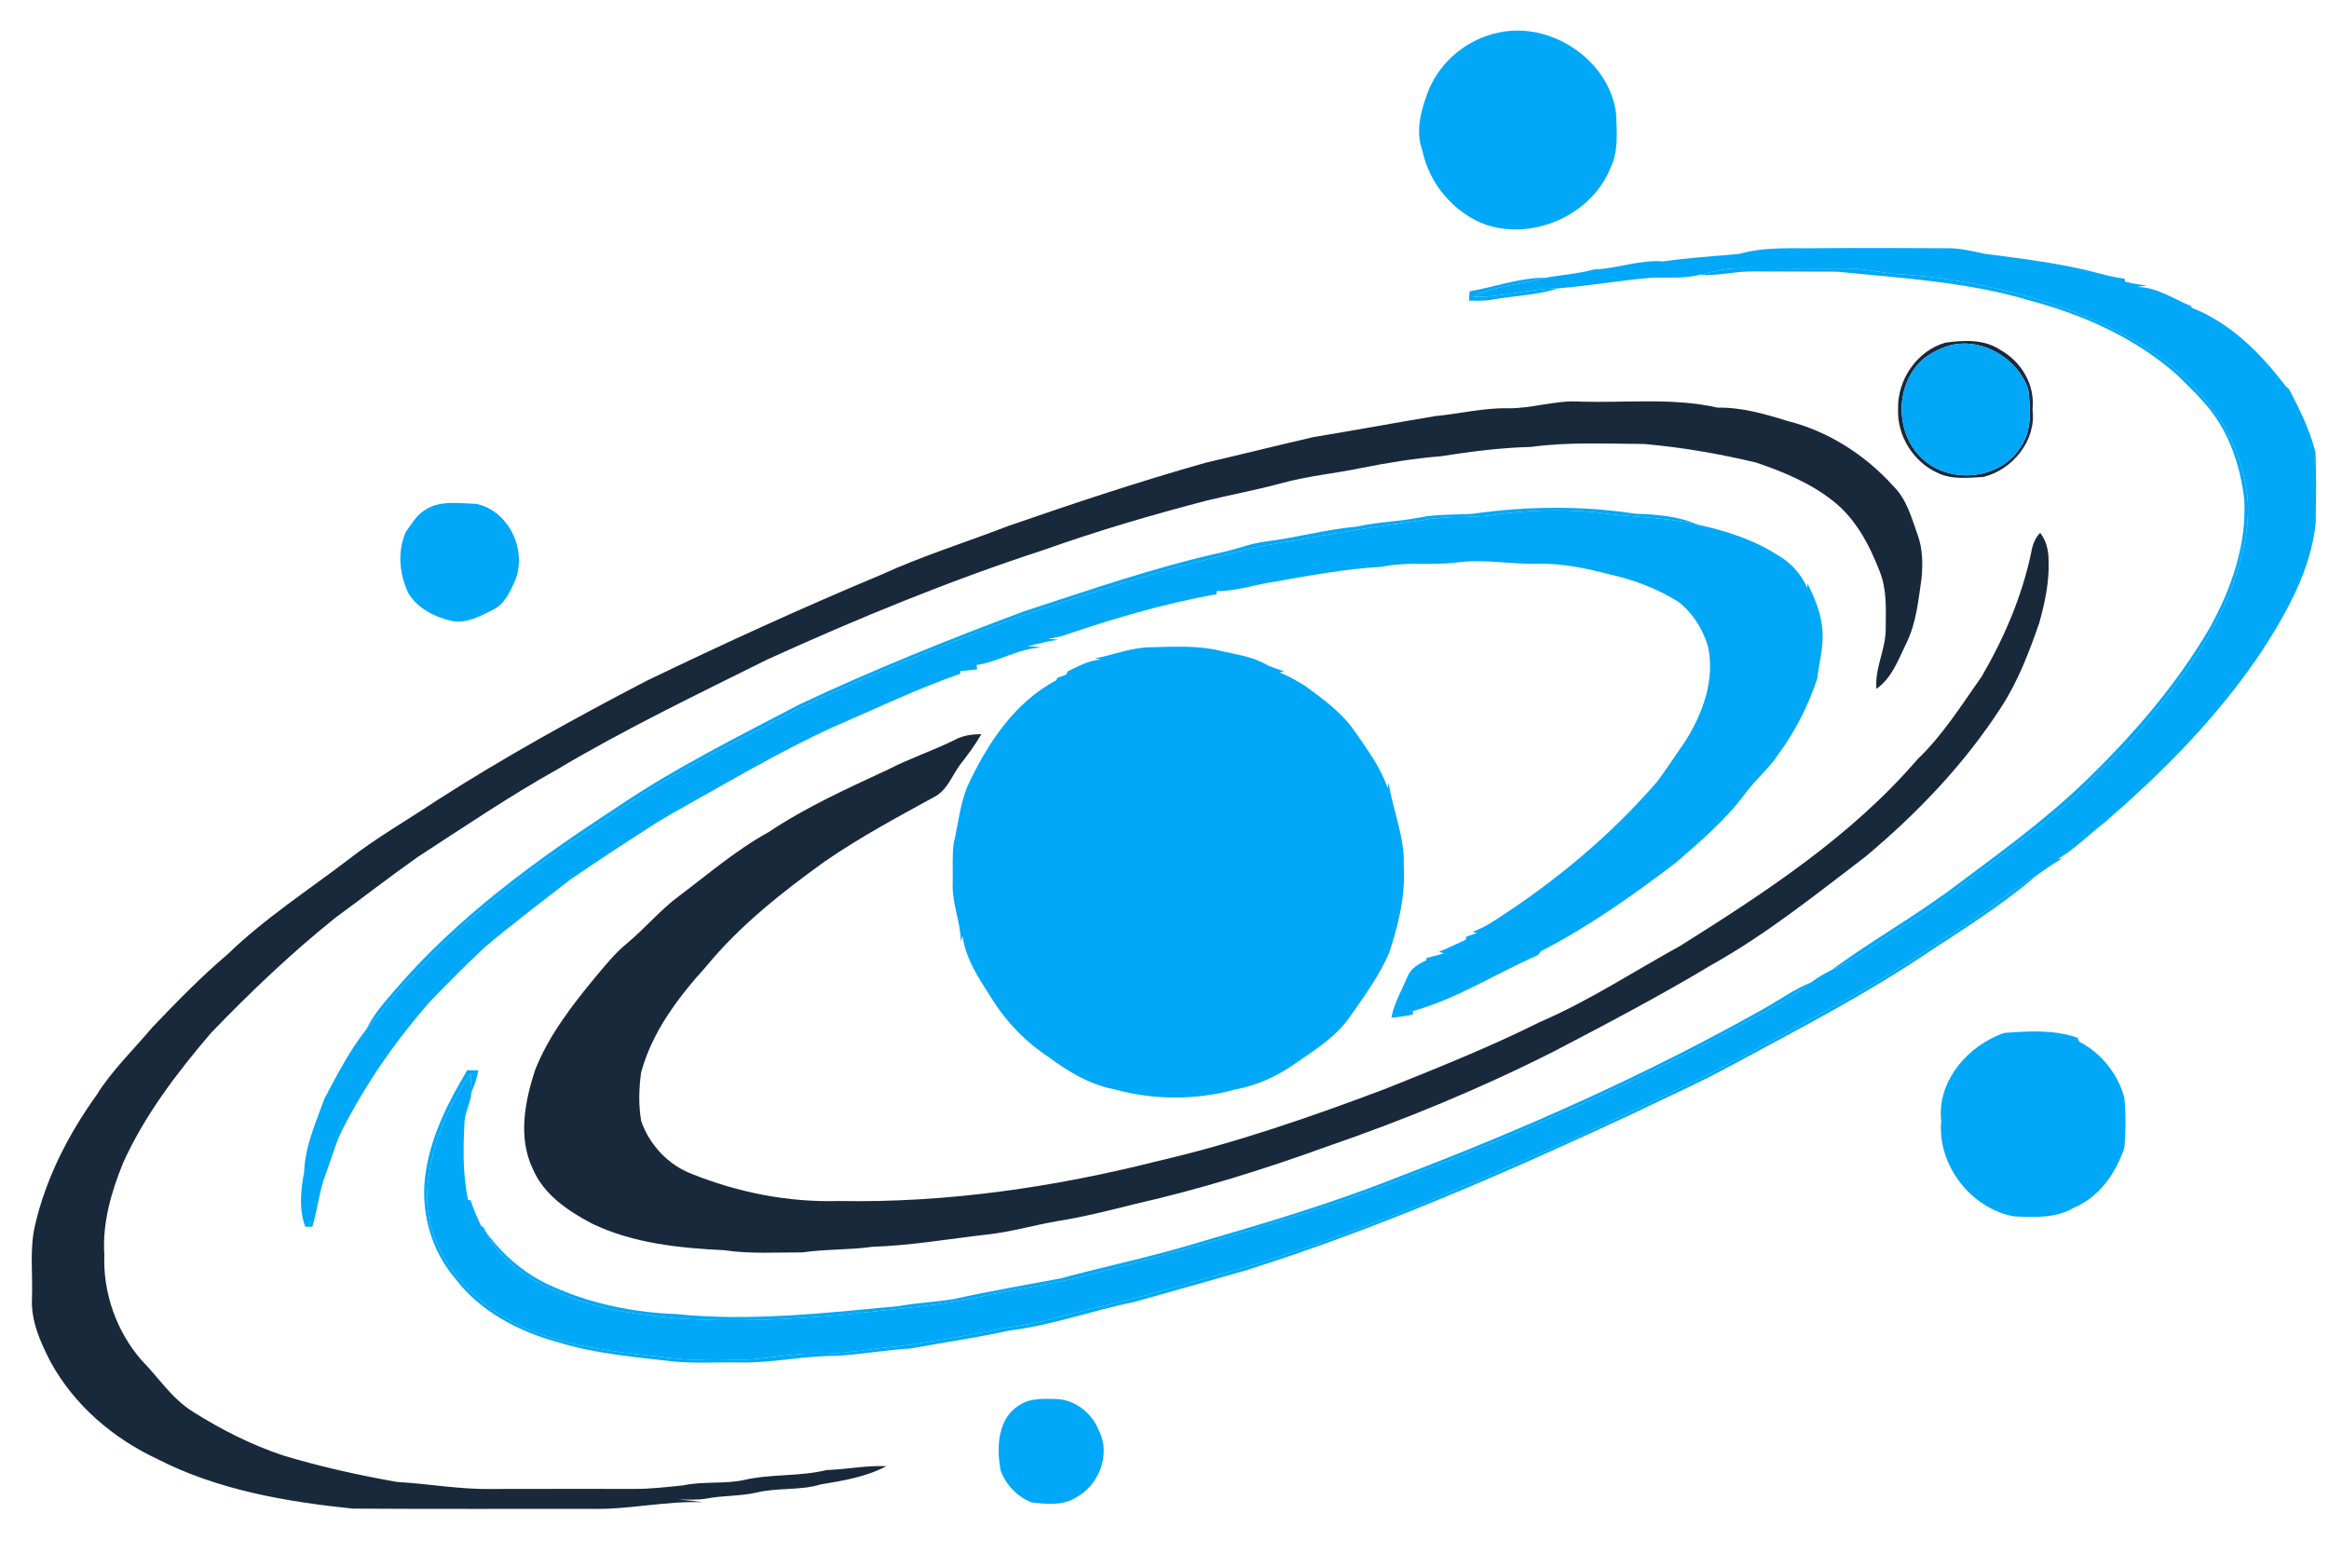
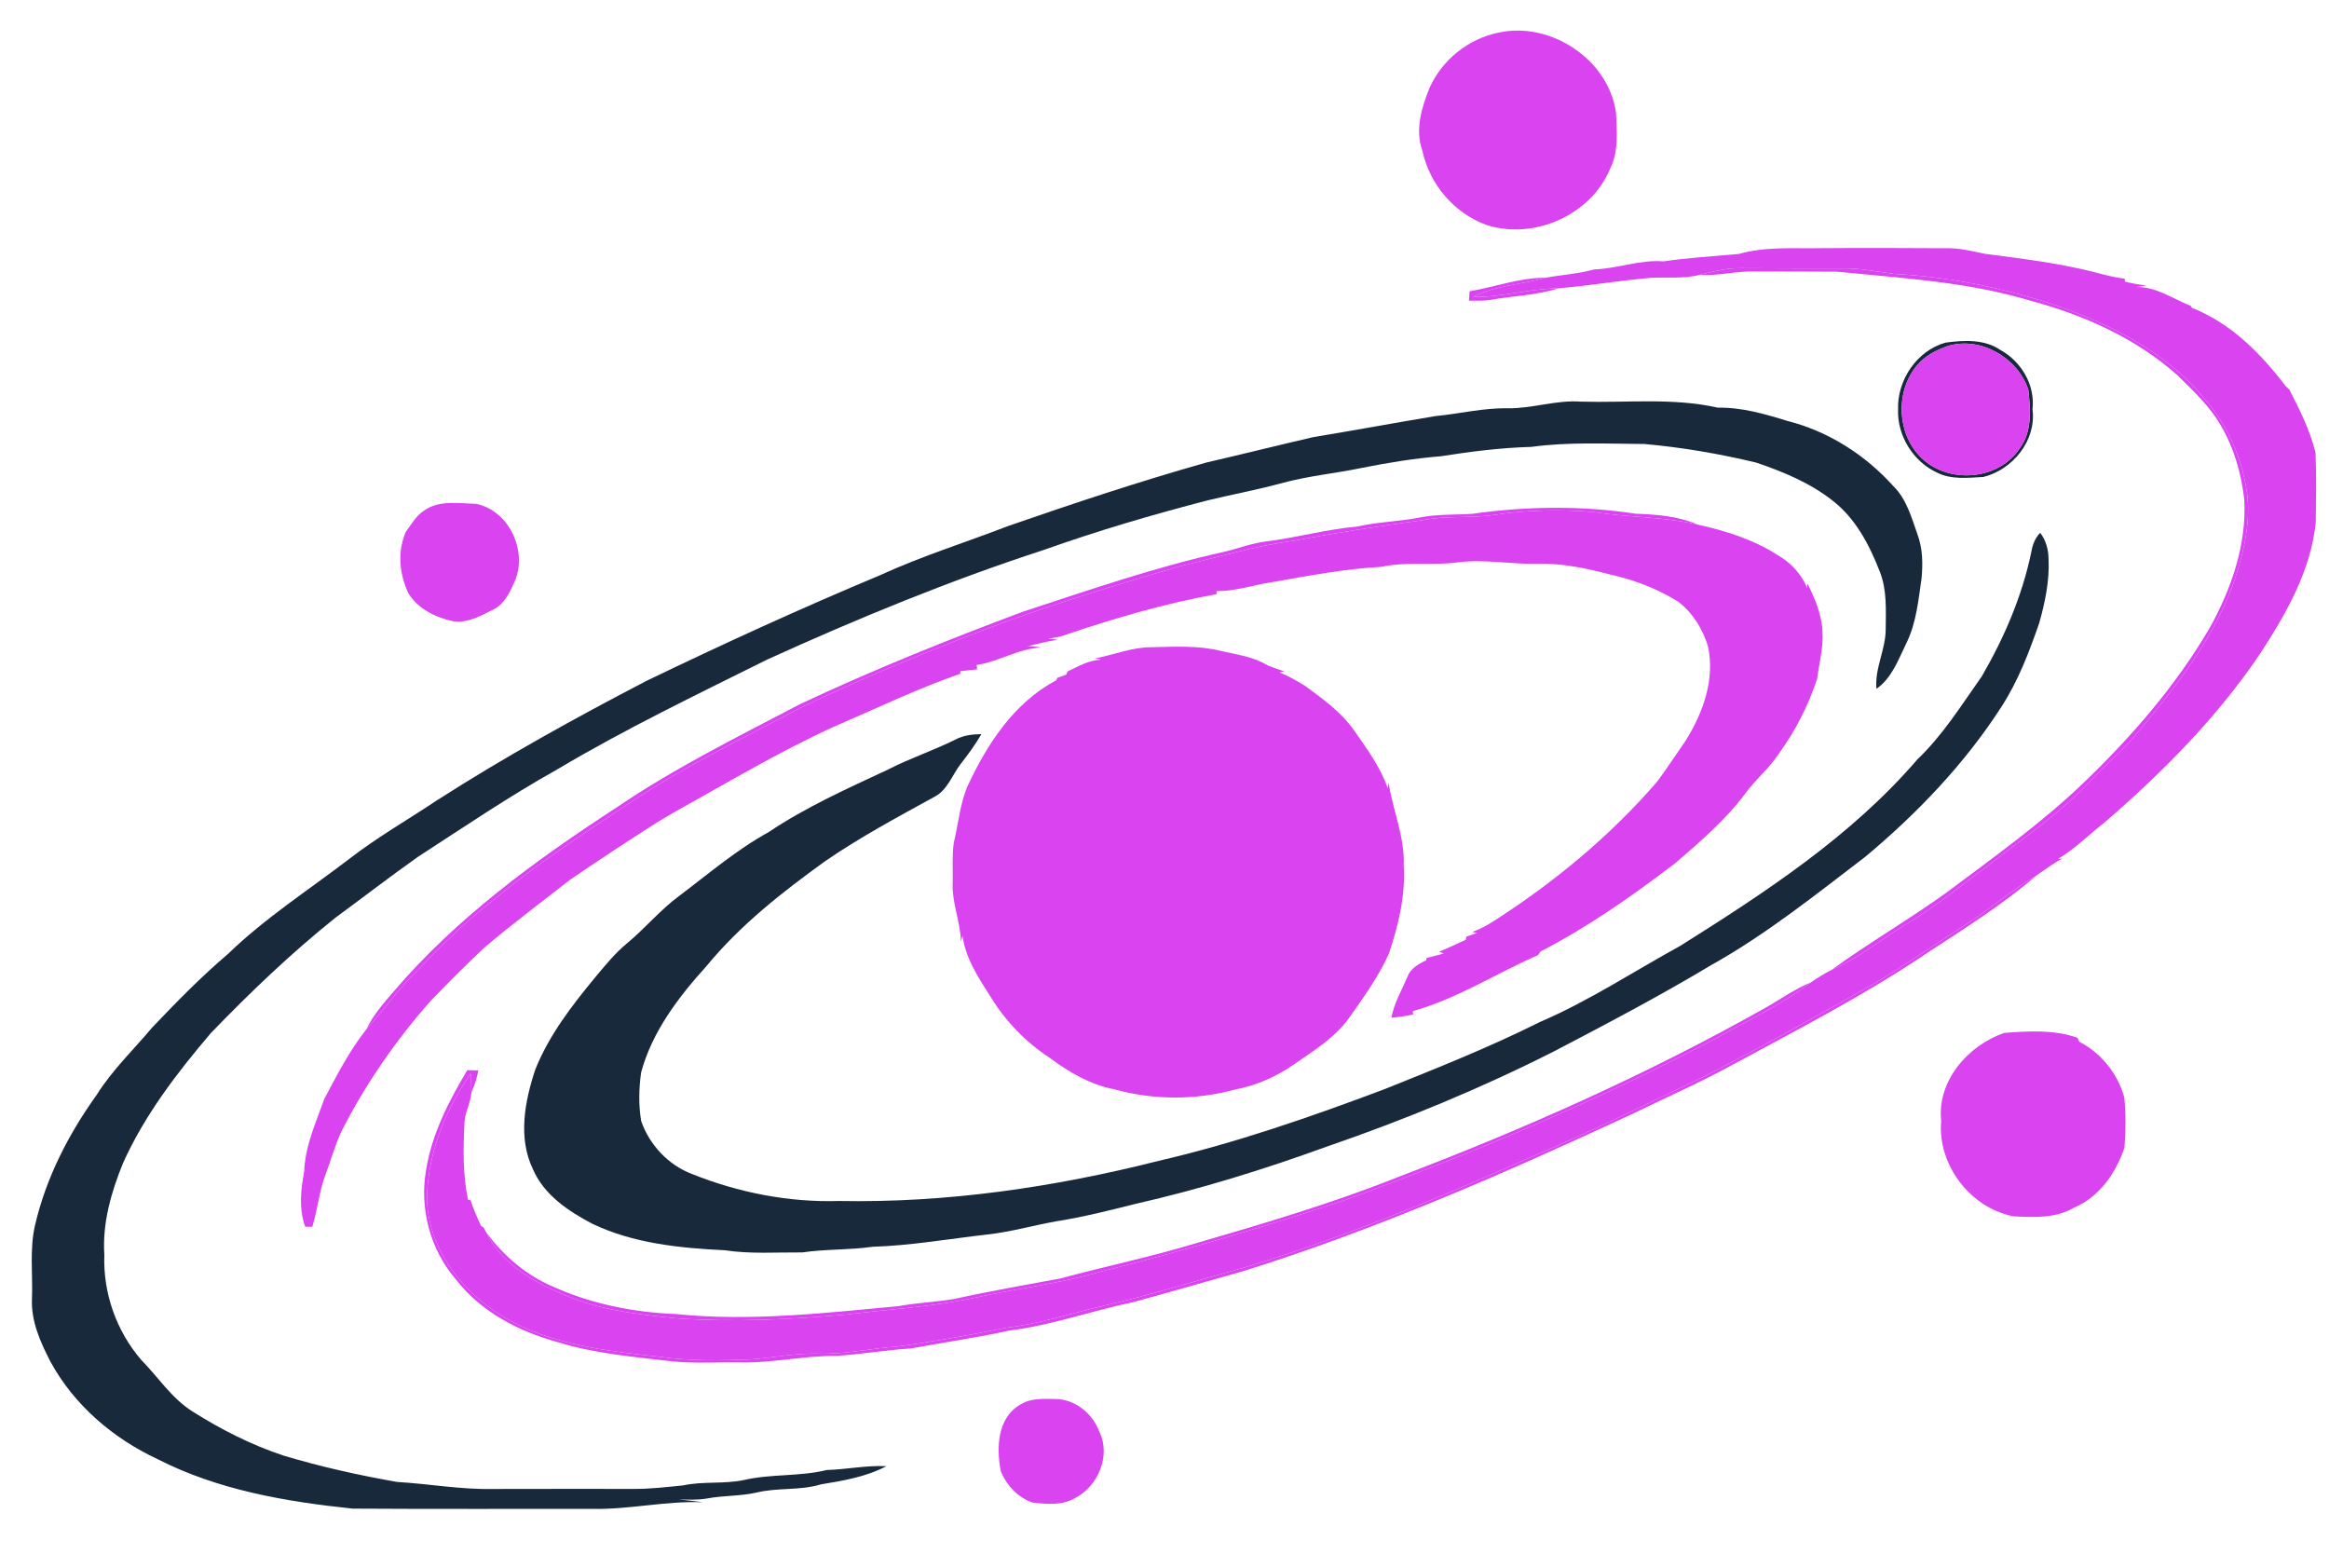
<svg xmlns="http://www.w3.org/2000/svg" width="933" height="628" viewBox="0 0 933 628" fill="none">
-   <path d="M680.894 110.081C686.254 108.734 691.68 107.361 697.254 107.441C711.08 107.534 724.907 107.534 738.734 107.521C745.534 107.441 752.187 108.921 758.907 109.721C781.214 110.921 803.307 115.454 824.454 122.601C846.067 130.201 867.467 141.067 882.414 158.894C892.36 169.908 898.507 184.094 900.334 198.774C901.507 211.001 898.387 223.134 894.374 234.588C885.814 257.721 869.987 277.081 854.374 295.801C849.4 301.454 843.56 306.254 838.4 311.734C826.054 325.361 810.627 335.574 796.254 346.867C785.48 354.747 775.174 363.348 763.654 370.161C753.587 376.241 744.48 383.934 733.6 388.601C748.654 377.654 764.84 368.307 779.947 357.401C798.694 343.334 817.867 329.721 834.814 313.454C853.987 295.001 871.654 274.694 885.12 251.668C893.867 235.988 900.094 218.121 899.054 199.974C897.84 189.694 894.974 179.441 889.68 170.481C885.254 162.708 878.614 156.561 872.307 150.334C855.734 135.574 835 126.241 813.72 120.548C788.494 112.894 762.067 111.441 736.014 108.841C724.894 108.761 713.774 108.774 702.667 108.734C695.36 108.548 688.214 110.627 680.894 110.081Z" fill="#00A8F7" />
-   <path d="M588.707 116.694C598.88 114.948 608.747 111.214 619.2 111.254C609.56 114.054 599.16 114.214 590.107 118.934C601.6 119.134 612.774 115.614 624.267 115.494C615.534 118.308 606.294 118.468 597.32 120.081C594.4 120.574 591.427 120.468 588.48 120.441C588.534 119.494 588.654 117.628 588.707 116.694Z" fill="#00A8F7" />
+   <path d="M680.894 110.081C686.254 108.734 691.68 107.361 697.254 107.441C711.08 107.534 724.907 107.534 738.734 107.521C745.534 107.441 752.187 108.921 758.907 109.721C781.214 110.921 803.307 115.454 824.454 122.601C846.067 130.201 867.467 141.067 882.414 158.894C892.36 169.908 898.507 184.094 900.334 198.774C901.507 211.001 898.387 223.134 894.374 234.588C885.814 257.721 869.987 277.081 854.374 295.801C849.4 301.454 843.56 306.254 838.4 311.734C826.054 325.361 810.627 335.574 796.254 346.867C785.48 354.747 775.174 363.348 763.654 370.161C753.587 376.241 744.48 383.934 733.6 388.601C748.654 377.654 764.84 368.307 779.947 357.401C798.694 343.334 817.867 329.721 834.814 313.454C853.987 295.001 871.654 274.694 885.12 251.668C893.867 235.988 900.094 218.121 899.054 199.974C897.84 189.694 894.974 179.441 889.68 170.481C885.254 162.708 878.614 156.561 872.307 150.334C855.734 135.574 835 126.241 813.72 120.548C788.494 112.894 762.067 111.441 736.014 108.841C724.894 108.761 713.774 108.774 702.667 108.734C695.36 108.548 688.214 110.627 680.894 110.081Z" fill="#d943f0" />
+   <path d="M588.707 116.694C598.88 114.948 608.747 111.214 619.2 111.254C609.56 114.054 599.16 114.214 590.107 118.934C601.6 119.134 612.774 115.614 624.267 115.494C615.534 118.308 606.294 118.468 597.32 120.081C594.4 120.574 591.427 120.468 588.48 120.441C588.534 119.494 588.654 117.628 588.707 116.694Z" fill="#d943f0" />
  <path d="M779.36 137.255C786.72 136.241 794.96 135.801 801.413 140.215C809.827 144.908 815.333 154.255 814.227 164.015C815.853 176.428 806.253 188.215 794.48 191.068C788.307 191.388 781.627 192.215 775.92 189.281C766.413 184.895 759.96 174.468 760.373 164.001C759.973 152.268 767.893 140.468 779.36 137.255ZM780.333 138.601C775.627 140.228 770.987 142.615 767.8 146.535C759.16 157.095 759.893 174.028 769.827 183.495C780.693 193.988 800.68 192.388 809.093 179.601C814.147 172.855 813.413 163.975 812.533 156.095C808.36 143.348 793.387 134.641 780.333 138.601Z" fill="#19293C" />
  <path d="M604.053 163.547C613.907 163.667 623.44 160.147 633.333 160.88C651.6 161.427 670.147 159.227 688.12 163.294C697.72 163.134 706.947 165.8 716.027 168.614C732.427 172.734 747.28 182.254 758.547 194.8C763.84 200.027 765.774 207.427 768.2 214.227C770.24 219.787 770.32 225.787 769.787 231.614C768.494 240.36 767.72 249.4 763.774 257.467C760.52 264.054 758 271.547 751.707 275.934C750.934 267.72 755.427 260.2 755.414 252.04C755.48 244.267 755.96 236.214 753 228.854C748.854 218.214 743.307 207.574 734.067 200.48C725.054 193.387 714.24 188.92 703.454 185.28C688.747 181.76 673.787 179.187 658.733 177.854C643.627 177.76 628.413 176.974 613.413 179.014C601.267 179.334 589.2 180.88 577.2 182.76C566.547 183.627 556 185.334 545.52 187.44C534.733 189.667 523.707 190.68 513.067 193.64C503.387 196.254 493.52 198.094 483.787 200.427C461.68 206.16 439.747 212.6 418.227 220.254C380.347 232.587 343.467 247.774 307.227 264.254C278.92 278.347 250.36 292.04 223.187 308.227C204 318.947 185.813 331.307 167.387 343.254C156.227 351.134 145.427 359.507 134.4 367.587C116.68 381.774 100.227 397.48 84.48 413.814C70.907 429.747 58 446.587 49.347 465.76C44.574 477.427 40.947 489.947 41.8 502.68C41.24 517.88 46.614 533.214 56.574 544.72C63.373 551.64 68.76 560.134 77.107 565.387C88.587 572.654 100.8 578.854 113.707 583.107C128.587 587.56 143.773 590.947 159.08 593.627C171.84 594.36 184.507 596.707 197.333 596.44C216 596.454 234.68 596.347 253.347 596.414C260.147 596.507 266.933 595.68 273.693 595C281.707 593.267 289.987 594.56 298 592.854C308.92 590.334 320.28 591.52 331.187 588.854C339.173 588.6 347.08 586.92 355.093 587.307C346.96 591.587 337.84 593.134 328.893 594.587C320.413 597.187 311.427 595.787 302.88 597.92C296.4 599.347 289.707 599.027 283.2 600.254C279.44 600.92 275.613 600.694 271.827 600.654C275.067 600.947 278.307 601.267 281.533 601.76C266.72 601.16 252.133 604.72 237.333 604.414C205.307 604.374 173.28 604.52 141.267 604.307C114.493 601.52 87.293 596.867 63.107 584.48C45.294 576.174 29.654 562.814 20.213 545.44C16.16 537.587 12.347 529.107 12.813 520.054C13.16 510.28 11.8 500.32 14.053 490.707C18.453 471.787 27.453 454.28 38.733 438.574C44.947 428.64 53.467 420.52 60.947 411.614C70.694 401.36 80.6 391.24 91.374 382.08C106.187 367.747 123.587 356.547 139.907 344.054C151.04 335.414 163.307 328.427 175.013 320.6C202.16 303.2 230.44 287.587 259.04 272.707C289.907 257.84 321.067 243.56 352.68 230.36C369.267 222.734 386.72 217.334 403.72 210.76C430 201.64 456.413 192.867 483.2 185.294C497.52 181.974 511.8 178.414 526.12 175.094C542.427 172.4 558.667 169.414 574.96 166.68C584.667 165.76 594.24 163.347 604.053 163.547Z" fill="#19293C" />
-   <path d="M589.84 205.814C611.493 202.76 633.6 202.48 655.24 205.787C663.693 206.08 672.307 206.72 680.16 210.174C666.44 206.894 652.28 207.334 638.413 205.107C625.24 203.987 611.92 204.267 598.84 206.214C589.387 207.667 579.733 206.48 570.307 208.294C552.987 210.72 535.667 213.28 518.48 216.587C502.92 218.6 487.88 223.227 472.64 226.814C449.147 233.667 425.733 240.827 402.693 249.094C374.987 259.507 347.533 270.64 320.827 283.414C297.76 295.694 274.107 307.014 252.333 321.547C234.053 333.787 215.48 345.694 198.573 359.827C186.213 369.134 175.413 380.267 164.667 391.334C158.24 397.92 153 405.507 146.787 412.28C149.427 406.707 153.493 402.054 157.48 397.427C182.773 367.707 214.627 344.494 247.16 323.347C270.427 307.534 295.693 295.08 320.547 282.027C349.693 268.334 379.587 256.294 409.747 245.04C436.307 236.347 462.787 227.134 490.12 221.107C495.707 219.84 501.08 217.694 506.773 216.947C519.133 215.454 531.187 212.027 543.6 210.934C551.947 209.027 560.533 208.947 568.907 207.267C575.813 205.907 582.867 206.28 589.84 205.814Z" fill="#00A8F7" />
+   <path d="M589.84 205.814C611.493 202.76 633.6 202.48 655.24 205.787C663.693 206.08 672.307 206.72 680.16 210.174C666.44 206.894 652.28 207.334 638.413 205.107C625.24 203.987 611.92 204.267 598.84 206.214C589.387 207.667 579.733 206.48 570.307 208.294C552.987 210.72 535.667 213.28 518.48 216.587C502.92 218.6 487.88 223.227 472.64 226.814C449.147 233.667 425.733 240.827 402.693 249.094C374.987 259.507 347.533 270.64 320.827 283.414C297.76 295.694 274.107 307.014 252.333 321.547C234.053 333.787 215.48 345.694 198.573 359.827C186.213 369.134 175.413 380.267 164.667 391.334C158.24 397.92 153 405.507 146.787 412.28C149.427 406.707 153.493 402.054 157.48 397.427C182.773 367.707 214.627 344.494 247.16 323.347C270.427 307.534 295.693 295.08 320.547 282.027C349.693 268.334 379.587 256.294 409.747 245.04C436.307 236.347 462.787 227.134 490.12 221.107C495.707 219.84 501.08 217.694 506.773 216.947C519.133 215.454 531.187 212.027 543.6 210.934C551.947 209.027 560.533 208.947 568.907 207.267C575.813 205.907 582.867 206.28 589.84 205.814Z" fill="#d943f0" />
  <path d="M813.747 221.108C814.227 218.281 815.227 215.481 817.32 213.441C819.613 216.428 820.627 220.228 820.653 223.961C821.067 232.628 819.267 241.255 816.92 249.548C812.893 261.201 808.453 272.868 801.693 283.255C786.973 306.055 768.027 325.841 747.253 343.188C727.253 358.455 707.52 374.295 685.493 386.601C665.013 398.881 643.893 409.988 622.733 421.041C593.373 435.921 562.88 448.495 531.76 459.215C506.587 468.348 480.96 476.335 454.813 482.255C444.387 484.881 433.933 487.508 423.307 489.188C414 490.828 404.907 493.495 395.493 494.508C380.173 496.255 364.92 498.948 349.48 499.428C340.16 500.761 330.72 500.308 321.413 501.681C311.053 501.601 300.627 502.375 290.347 500.815C272.373 499.948 253.787 498.095 237.333 490.228C227.747 485.201 217.933 478.681 213.507 468.375C207.413 455.801 210.213 441.148 214.427 428.455C219.893 414.735 229.027 402.895 238.347 391.601C242.36 386.815 246.293 381.908 251.12 377.921C258.413 371.895 264.453 364.508 272.08 358.881C283.787 350.081 294.96 340.455 307.853 333.361C322.907 323.255 339.507 315.841 355.88 308.188C364.587 303.721 373.893 300.641 382.653 296.295C385.867 294.535 389.533 294.121 393.147 294.068C390.707 298.335 387.747 302.268 384.747 306.148C381.36 310.601 379.52 316.588 374.213 319.255C359.4 327.375 344.467 335.401 330.52 344.988C313.347 357.375 296.493 370.588 282.987 387.028C271.773 399.415 261.253 413.241 256.827 429.615C255.933 436.041 255.76 442.681 256.867 449.095C260.173 458.575 267.68 466.628 277.107 470.228C295.733 477.708 315.907 481.681 336 481.081C379.213 481.908 422.28 475.588 464.12 465.015C494.987 457.868 524.96 447.455 554.587 436.308C575.6 427.908 596.64 419.495 616.893 409.388C636.573 400.935 654.48 389.108 673.2 378.828C707.307 357.388 741.667 334.948 768.147 304.148C778.347 294.428 785.787 282.401 793.867 270.988C802.894 255.468 810.093 238.748 813.747 221.108Z" fill="#19293C" />
-   <path d="M786.707 370.841C796.734 364.481 805.72 356.614 815.96 350.574C802.667 362.014 787.774 371.441 773.107 381.001C747.494 398.374 719.907 412.521 692.734 427.228C679.894 434.214 666.467 440.041 653.347 446.468C602.947 469.894 551.867 492.268 498.787 508.961C483.92 513.161 469.08 517.454 454.187 521.548C437.44 525.001 421.24 530.934 404.227 532.988C391.227 535.881 378.027 537.694 364.947 540.148C354.8 540.748 344.787 542.588 334.64 543.121C321.694 543.094 308.947 546.094 296 545.748C287.347 545.628 278.654 546.188 270.014 545.388C254.427 543.561 238.6 542.308 223.534 537.654C207.84 533.388 192.44 525.401 182.44 512.254C172.267 500.401 168.014 484.014 170.694 468.668C172.987 454.254 179.8 441.094 187.187 428.681C188.667 428.708 190.147 428.734 191.627 428.774C191.08 431.814 190.107 434.761 188.84 437.574C188.814 435.054 188.694 432.548 188.574 430.054C178.6 444.308 171.787 461.121 171.054 478.628C170.76 497.188 182.254 514.081 197.04 524.441C216.507 538.228 240.934 540.921 263.987 543.454C276.347 545.228 288.88 545.028 301.32 544.508C310.2 543.774 319 541.948 327.947 542.228C338.734 542.548 349.28 540.014 360 539.334C374.4 537.308 388.734 534.774 402.987 531.868C416.467 530.308 429.36 526.001 442.534 522.948C461.2 518.681 479.48 512.908 497.96 507.894C537.267 496.094 575.294 480.401 612.76 463.721C636.507 453.668 659.667 442.308 682.88 431.094C706.174 419.108 729.094 406.361 751.84 393.374C763.694 386.214 775.054 378.308 786.707 370.841Z" fill="#00A8F7" />
-   <path d="M707.36 403.614C713.387 400.214 719.04 396.094 725.493 393.508C713.573 402.521 699.973 408.881 687 416.161C639.133 441.321 589.2 462.334 538.427 480.854C506.187 491.508 473.64 501.294 440.667 509.441C424.373 514.254 407.427 516.094 390.867 519.761C373.787 523.481 356.307 524.414 339.013 526.574C316.52 528.588 293.893 529.628 271.333 528.108C255.133 526.508 238.52 524.614 223.627 517.614C211.96 512.614 200.267 505.188 194.6 493.374C201.6 503.028 210.96 511.001 222.027 515.601C237.32 522.401 254.04 525.734 270.707 526.361C300.453 529.428 330.293 525.948 359.907 523.214C367.253 521.854 374.747 521.561 382.107 520.361C396.293 517.214 410.613 514.748 424.893 512.094C442.88 507.214 461.147 503.468 478.987 498.041C506.4 490.054 533.853 481.974 560.387 471.361C610.827 452.161 660.32 430.134 707.36 403.614Z" fill="#00A8F7" />
-   <path d="M600.32 13.065C621.173 8.465 644.533 23.892 647.386 45.279C647.653 52.678 648.506 60.545 645.093 67.412C637.48 86.105 614.613 96.212 595.56 90.132C582.613 85.505 572.653 73.812 569.813 60.398C566.8 52.092 569.453 43.279 572.573 35.438C577.573 24.065 588.146 15.545 600.32 13.065Z" fill="#00A8F7" />
-   <path d="M696.573 101.731C707.24 98.678 718.387 99.624 729.333 99.411C746.227 99.278 763.12 99.344 780.013 99.438C785.16 99.358 790.187 100.624 795.187 101.678C810.373 103.678 825.64 105.451 840.493 109.398C843.987 110.344 847.547 111.184 851.16 111.651C851.187 111.944 851.227 112.544 851.253 112.838C854.107 113.518 857 114.024 859.933 114.358C858.6 114.544 857.28 114.744 855.973 114.958C863.947 114.904 870.52 119.731 877.653 122.544C877.76 122.744 877.987 123.131 878.093 123.318C893.667 129.411 905.76 141.664 915.693 154.758C916.147 155.158 916.613 155.571 917.08 155.998C921.267 164.104 925.413 172.398 927.587 181.278C927.973 190.638 927.787 200.024 927.68 209.384C925.733 228.304 916.173 245.224 906.027 260.904C888.693 286.878 866.533 309.251 842.96 329.558C836.76 334.358 831.227 340.064 824.44 344.051C825.027 343.998 825.613 343.944 826.213 343.904C822.56 345.771 819.347 348.304 815.96 350.571C805.72 356.611 796.733 364.478 786.707 370.838C775.053 378.304 763.693 386.211 751.84 393.371C729.093 406.358 706.173 419.104 682.88 431.091C659.667 442.304 636.507 453.664 612.76 463.718C575.293 480.398 537.267 496.091 497.96 507.891C479.48 512.904 461.2 518.678 442.533 522.944C429.36 525.998 416.467 530.304 402.987 531.864C388.733 534.771 374.4 537.304 360 539.331C349.28 540.011 338.733 542.544 327.947 542.224C319 541.944 310.2 543.771 301.32 544.504C288.88 545.024 276.347 545.224 263.987 543.451C240.933 540.918 216.507 538.224 197.04 524.438C182.253 514.078 170.76 497.184 171.053 478.624C171.787 461.118 178.6 444.304 188.573 430.051C188.693 432.544 188.813 435.051 188.84 437.571C188.613 441.624 186.347 445.264 186.093 449.331C185.547 459.744 185.32 470.291 187.48 480.558C187.733 480.611 188.267 480.731 188.52 480.784C189.653 484.331 191.173 487.731 192.72 491.104C192.973 491.238 193.467 491.504 193.707 491.651C193.933 492.078 194.373 492.944 194.6 493.371C200.267 505.184 211.96 512.611 223.627 517.611C238.52 524.611 255.133 526.504 271.333 528.104C293.893 529.624 316.52 528.584 339.013 526.571C356.307 524.411 373.787 523.478 390.867 519.758C407.427 516.091 424.373 514.251 440.667 509.438C473.64 501.291 506.187 491.504 538.427 480.851C589.2 462.331 639.133 441.318 687 416.158C699.973 408.878 713.573 402.518 725.493 393.504C728.067 391.678 730.76 390.011 733.6 388.598C744.48 383.931 753.587 376.238 763.653 370.158C775.173 363.344 785.48 354.744 796.253 346.864C810.627 335.571 826.053 325.358 838.4 311.731C843.56 306.251 849.4 301.451 854.373 295.798C869.987 277.078 885.813 257.718 894.373 234.584C898.387 223.131 901.507 210.998 900.333 198.771C898.507 184.091 892.36 169.904 882.413 158.891C867.467 141.064 846.067 130.198 824.453 122.598C803.307 115.451 781.213 110.918 758.907 109.718C752.187 108.918 745.533 107.438 738.733 107.518C724.907 107.531 711.08 107.531 697.253 107.438C691.68 107.358 686.253 108.731 680.893 110.078C674.48 111.784 667.8 110.931 661.267 111.304C648.907 112.304 636.627 114.491 624.267 115.491C612.773 115.611 601.6 119.131 590.107 118.931C599.16 114.211 609.56 114.051 619.2 111.251C625.68 110.078 632.253 109.678 638.64 107.931C648 107.598 656.907 103.931 666.373 104.704C676.373 103.238 686.493 102.651 696.573 101.731Z" fill="#00A8F7" />
-   <path d="M780.333 138.597C793.386 134.637 808.36 143.344 812.533 156.091C813.413 163.971 814.146 172.851 809.093 179.597C800.68 192.384 780.693 193.984 769.826 183.491C759.893 174.024 759.16 157.091 767.8 146.531C770.986 142.611 775.626 140.224 780.333 138.597Z" fill="#00A8F7" />
-   <path d="M169.72 204.639C175.773 200.186 183.733 201.652 190.747 201.826C203.96 204.532 211.44 220.719 206.213 232.839C204.253 237.199 202.08 242.052 197.507 244.226C192.52 246.719 187.2 249.732 181.4 248.839C174.387 247.266 167.413 243.919 163.56 237.572C159.973 229.852 159.107 220.959 162.587 213.025C164.747 210.079 166.613 206.719 169.72 204.639Z" fill="#00A8F7" />
-   <path d="M598.84 206.212C611.92 204.265 625.24 203.985 638.413 205.105C652.28 207.332 666.44 206.892 680.16 210.172C691.307 212.612 702.373 216.078 712.027 222.305C717.373 225.238 721.56 229.932 723.973 235.518C724 234.932 724.04 234.358 724.08 233.785C727.16 239.878 729.867 246.398 730.107 253.318C730.48 259.612 728.693 265.718 727.96 271.905C724.386 282.665 719.2 292.892 712.48 302.038C708.693 307.865 703.213 312.278 699.133 317.878C691.253 328.505 681.08 337.132 671.133 345.745C653.987 358.785 636.307 371.252 617.133 381.132C616.8 381.598 616.48 382.078 616.173 382.558C599.4 389.905 583.72 400.065 565.96 405.025C565.987 405.358 566.053 406.038 566.08 406.385C563.213 407.025 560.293 407.412 557.387 407.678C558.453 401.865 561.533 396.692 563.8 391.292C565.067 387.958 568.213 386.118 571.293 384.718C571.36 384.465 571.493 383.972 571.547 383.718C573.853 383.185 576.12 382.532 578.4 381.918C577.747 381.678 577.093 381.452 576.453 381.225C580.093 379.798 583.6 378.052 587.173 376.452C587.227 376.132 587.347 375.518 587.413 375.212C588.827 374.705 590.24 374.198 591.68 373.718C591.053 373.572 590.44 373.438 589.84 373.305C592.84 372.185 595.72 370.705 598.413 368.945C622.613 353.425 645.027 334.892 663.84 313.118C667.827 307.785 671.44 302.172 675.253 296.705C682.253 285.572 687.093 272.105 684.213 258.878C682.12 251.972 678.08 245.452 672.32 241.038C663.973 235.812 654.587 232.238 644.987 230.118C635.533 227.652 625.853 225.572 616.04 225.838C605.347 226.078 594.693 223.905 584.013 225.252C573.867 226.652 563.493 224.852 553.427 227.052C538.533 227.865 523.893 230.705 509.227 233.252C501.933 234.398 494.827 236.852 487.387 236.785C487.373 237.092 487.333 237.705 487.32 238.012C466.187 241.772 445.56 247.932 425.267 254.812C423.52 255.225 421.773 255.572 420.013 255.852C421.307 255.985 422.6 256.118 423.906 256.252C419.733 256.825 415.653 257.905 411.573 258.865C413.373 258.985 415.293 258.932 417.026 259.385C407.933 259.785 400.12 265.052 391.24 266.372C391.28 266.812 391.373 267.705 391.427 268.145C389.187 268.385 386.946 268.625 384.706 268.825C384.706 269.092 384.693 269.625 384.693 269.878C367.253 275.945 350.613 283.972 333.693 291.265C311.973 301.172 291.52 313.452 270.693 325.025C267.506 326.918 264.253 328.692 261.16 330.745C250.146 337.785 239.213 344.972 228.426 352.358C216.946 361.318 205.28 370.065 194.16 379.478C186.8 386.332 179.733 393.492 172.72 400.705C158.693 416.532 146.533 434.052 136.933 452.918C134.2 458.585 132.64 464.705 130.373 470.572C127.826 477.305 127.253 484.545 125.106 491.398C124.4 491.398 122.986 491.398 122.28 491.398C119.666 484.292 120.493 476.585 121.853 469.305C122.213 459.078 126.573 449.598 129.96 440.105C135.04 430.545 140.04 420.785 146.786 412.278C153 405.505 158.24 397.918 164.666 391.332C175.413 380.265 186.213 369.132 198.573 359.825C215.48 345.692 234.053 333.785 252.333 321.545C274.106 307.012 297.76 295.692 320.826 283.412C347.533 270.638 374.986 259.505 402.693 249.092C425.733 240.825 449.147 233.665 472.64 226.812C487.88 223.225 502.92 218.598 518.48 216.585C535.666 213.278 552.987 210.718 570.307 208.292C579.733 206.478 589.387 207.665 598.84 206.212Z" fill="#00A8F7" />
-   <path d="M438.747 263.744C446.28 262.264 453.56 259.237 461.333 259.251C470.547 259.077 479.933 258.477 488.96 260.717C495.4 262.237 502.2 262.997 507.933 266.611C510.08 267.424 512.253 268.184 514.44 268.944C513.8 269.064 513.173 269.197 512.547 269.344C516.053 270.691 519.28 272.624 522.507 274.531C529.653 279.757 537.027 284.984 542.24 292.291C547.4 299.704 552.933 307.104 555.92 315.731C556.027 314.997 556.147 314.277 556.267 313.557C557.987 324.637 562.787 335.251 562.333 346.664C563.107 358.691 560.213 370.544 556.427 381.877C552.373 391.064 546.427 399.237 540.68 407.411C535.04 415.557 526.4 420.757 518.427 426.317C511.32 431.277 503.253 434.864 494.72 436.437C478.973 440.757 462.027 440.691 446.307 436.317C436.693 434.477 428.16 429.437 420.413 423.664C411.08 417.571 403.147 409.411 397.253 399.957C392.32 392.157 386.813 384.184 385.587 374.824C385.373 375.611 385.173 376.397 384.96 377.197C384.76 369.104 381.2 361.491 381.667 353.357C381.76 348.117 381.373 342.837 382.08 337.637C383.893 330.104 384.533 322.277 387.52 315.064C395.373 298.144 406.173 281.504 423.093 272.517C423.227 272.264 423.493 271.757 423.627 271.504C424.8 271.077 425.973 270.651 427.16 270.224C427.28 269.917 427.533 269.277 427.653 268.971C431.973 266.931 436.2 264.397 441.107 264.251C440.32 264.077 439.533 263.904 438.747 263.744Z" fill="#00A8F7" />
-   <path d="M802.934 413.744C812.694 413.037 822.84 412.371 832.24 415.704C832.467 416.224 832.707 416.744 832.96 417.277C841.707 421.797 848.374 430.077 850.987 439.571C851.68 446.251 851.56 453.011 851.053 459.704C847.64 469.864 841.027 479.477 830.854 483.757C823.494 488.091 814.827 487.637 806.614 487.224C789.374 483.917 776.053 466.571 777.64 448.997C775.907 432.984 788.454 418.691 802.934 413.744Z" fill="#00A8F7" />
-   <path d="M408.853 562.573C412.973 560 418.04 560.32 422.693 560.4C430.493 560.4 437.586 566.08 440.28 573.24C445.146 582.68 440.066 595.2 430.906 599.933C425.693 603.16 419.2 602.546 413.386 601.826C407.613 599.693 403.12 594.893 400.893 589.213C399.12 579.853 399.506 567.853 408.853 562.573Z" fill="#00A8F7" />
+   <path d="M786.707 370.841C796.734 364.481 805.72 356.614 815.96 350.574C802.667 362.014 787.774 371.441 773.107 381.001C747.494 398.374 719.907 412.521 692.734 427.228C679.894 434.214 666.467 440.041 653.347 446.468C602.947 469.894 551.867 492.268 498.787 508.961C483.92 513.161 469.08 517.454 454.187 521.548C437.44 525.001 421.24 530.934 404.227 532.988C391.227 535.881 378.027 537.694 364.947 540.148C354.8 540.748 344.787 542.588 334.64 543.121C321.694 543.094 308.947 546.094 296 545.748C287.347 545.628 278.654 546.188 270.014 545.388C254.427 543.561 238.6 542.308 223.534 537.654C207.84 533.388 192.44 525.401 182.44 512.254C172.267 500.401 168.014 484.014 170.694 468.668C172.987 454.254 179.8 441.094 187.187 428.681C188.667 428.708 190.147 428.734 191.627 428.774C191.08 431.814 190.107 434.761 188.84 437.574C188.814 435.054 188.694 432.548 188.574 430.054C178.6 444.308 171.787 461.121 171.054 478.628C170.76 497.188 182.254 514.081 197.04 524.441C216.507 538.228 240.934 540.921 263.987 543.454C276.347 545.228 288.88 545.028 301.32 544.508C310.2 543.774 319 541.948 327.947 542.228C338.734 542.548 349.28 540.014 360 539.334C374.4 537.308 388.734 534.774 402.987 531.868C416.467 530.308 429.36 526.001 442.534 522.948C461.2 518.681 479.48 512.908 497.96 507.894C537.267 496.094 575.294 480.401 612.76 463.721C636.507 453.668 659.667 442.308 682.88 431.094C706.174 419.108 729.094 406.361 751.84 393.374C763.694 386.214 775.054 378.308 786.707 370.841Z" fill="#d943f0" />
+   <path d="M707.36 403.614C713.387 400.214 719.04 396.094 725.493 393.508C713.573 402.521 699.973 408.881 687 416.161C639.133 441.321 589.2 462.334 538.427 480.854C506.187 491.508 473.64 501.294 440.667 509.441C424.373 514.254 407.427 516.094 390.867 519.761C373.787 523.481 356.307 524.414 339.013 526.574C316.52 528.588 293.893 529.628 271.333 528.108C255.133 526.508 238.52 524.614 223.627 517.614C211.96 512.614 200.267 505.188 194.6 493.374C201.6 503.028 210.96 511.001 222.027 515.601C237.32 522.401 254.04 525.734 270.707 526.361C300.453 529.428 330.293 525.948 359.907 523.214C367.253 521.854 374.747 521.561 382.107 520.361C396.293 517.214 410.613 514.748 424.893 512.094C442.88 507.214 461.147 503.468 478.987 498.041C506.4 490.054 533.853 481.974 560.387 471.361C610.827 452.161 660.32 430.134 707.36 403.614Z" fill="#d943f0" />
+   <path d="M600.32 13.065C621.173 8.465 644.533 23.892 647.386 45.279C647.653 52.678 648.506 60.545 645.093 67.412C637.48 86.105 614.613 96.212 595.56 90.132C582.613 85.505 572.653 73.812 569.813 60.398C566.8 52.092 569.453 43.279 572.573 35.438C577.573 24.065 588.146 15.545 600.32 13.065Z" fill="#d943f0" />
+   <path d="M696.573 101.731C707.24 98.678 718.387 99.624 729.333 99.411C746.227 99.278 763.12 99.344 780.013 99.438C785.16 99.358 790.187 100.624 795.187 101.678C810.373 103.678 825.64 105.451 840.493 109.398C843.987 110.344 847.547 111.184 851.16 111.651C851.187 111.944 851.227 112.544 851.253 112.838C854.107 113.518 857 114.024 859.933 114.358C858.6 114.544 857.28 114.744 855.973 114.958C863.947 114.904 870.52 119.731 877.653 122.544C877.76 122.744 877.987 123.131 878.093 123.318C893.667 129.411 905.76 141.664 915.693 154.758C916.147 155.158 916.613 155.571 917.08 155.998C921.267 164.104 925.413 172.398 927.587 181.278C927.973 190.638 927.787 200.024 927.68 209.384C925.733 228.304 916.173 245.224 906.027 260.904C888.693 286.878 866.533 309.251 842.96 329.558C836.76 334.358 831.227 340.064 824.44 344.051C825.027 343.998 825.613 343.944 826.213 343.904C822.56 345.771 819.347 348.304 815.96 350.571C805.72 356.611 796.733 364.478 786.707 370.838C775.053 378.304 763.693 386.211 751.84 393.371C729.093 406.358 706.173 419.104 682.88 431.091C659.667 442.304 636.507 453.664 612.76 463.718C575.293 480.398 537.267 496.091 497.96 507.891C479.48 512.904 461.2 518.678 442.533 522.944C429.36 525.998 416.467 530.304 402.987 531.864C388.733 534.771 374.4 537.304 360 539.331C349.28 540.011 338.733 542.544 327.947 542.224C319 541.944 310.2 543.771 301.32 544.504C288.88 545.024 276.347 545.224 263.987 543.451C240.933 540.918 216.507 538.224 197.04 524.438C182.253 514.078 170.76 497.184 171.053 478.624C171.787 461.118 178.6 444.304 188.573 430.051C188.693 432.544 188.813 435.051 188.84 437.571C188.613 441.624 186.347 445.264 186.093 449.331C185.547 459.744 185.32 470.291 187.48 480.558C187.733 480.611 188.267 480.731 188.52 480.784C189.653 484.331 191.173 487.731 192.72 491.104C192.973 491.238 193.467 491.504 193.707 491.651C193.933 492.078 194.373 492.944 194.6 493.371C200.267 505.184 211.96 512.611 223.627 517.611C238.52 524.611 255.133 526.504 271.333 528.104C293.893 529.624 316.52 528.584 339.013 526.571C356.307 524.411 373.787 523.478 390.867 519.758C407.427 516.091 424.373 514.251 440.667 509.438C473.64 501.291 506.187 491.504 538.427 480.851C589.2 462.331 639.133 441.318 687 416.158C699.973 408.878 713.573 402.518 725.493 393.504C728.067 391.678 730.76 390.011 733.6 388.598C744.48 383.931 753.587 376.238 763.653 370.158C775.173 363.344 785.48 354.744 796.253 346.864C810.627 335.571 826.053 325.358 838.4 311.731C843.56 306.251 849.4 301.451 854.373 295.798C869.987 277.078 885.813 257.718 894.373 234.584C898.387 223.131 901.507 210.998 900.333 198.771C898.507 184.091 892.36 169.904 882.413 158.891C867.467 141.064 846.067 130.198 824.453 122.598C803.307 115.451 781.213 110.918 758.907 109.718C752.187 108.918 745.533 107.438 738.733 107.518C724.907 107.531 711.08 107.531 697.253 107.438C691.68 107.358 686.253 108.731 680.893 110.078C674.48 111.784 667.8 110.931 661.267 111.304C648.907 112.304 636.627 114.491 624.267 115.491C612.773 115.611 601.6 119.131 590.107 118.931C599.16 114.211 609.56 114.051 619.2 111.251C625.68 110.078 632.253 109.678 638.64 107.931C648 107.598 656.907 103.931 666.373 104.704C676.373 103.238 686.493 102.651 696.573 101.731Z" fill="#d943f0" />
+   <path d="M780.333 138.597C793.386 134.637 808.36 143.344 812.533 156.091C813.413 163.971 814.146 172.851 809.093 179.597C800.68 192.384 780.693 193.984 769.826 183.491C759.893 174.024 759.16 157.091 767.8 146.531C770.986 142.611 775.626 140.224 780.333 138.597Z" fill="#d943f0" />
+   <path d="M169.72 204.639C175.773 200.186 183.733 201.652 190.747 201.826C203.96 204.532 211.44 220.719 206.213 232.839C204.253 237.199 202.08 242.052 197.507 244.226C192.52 246.719 187.2 249.732 181.4 248.839C174.387 247.266 167.413 243.919 163.56 237.572C159.973 229.852 159.107 220.959 162.587 213.025C164.747 210.079 166.613 206.719 169.72 204.639Z" fill="#d943f0" />
+   <path d="M598.84 206.212C611.92 204.265 625.24 203.985 638.413 205.105C652.28 207.332 666.44 206.892 680.16 210.172C691.307 212.612 702.373 216.078 712.027 222.305C717.373 225.238 721.56 229.932 723.973 235.518C724 234.932 724.04 234.358 724.08 233.785C727.16 239.878 729.867 246.398 730.107 253.318C730.48 259.612 728.693 265.718 727.96 271.905C724.386 282.665 719.2 292.892 712.48 302.038C708.693 307.865 703.213 312.278 699.133 317.878C691.253 328.505 681.08 337.132 671.133 345.745C653.987 358.785 636.307 371.252 617.133 381.132C616.8 381.598 616.48 382.078 616.173 382.558C599.4 389.905 583.72 400.065 565.96 405.025C565.987 405.358 566.053 406.038 566.08 406.385C563.213 407.025 560.293 407.412 557.387 407.678C558.453 401.865 561.533 396.692 563.8 391.292C565.067 387.958 568.213 386.118 571.293 384.718C571.36 384.465 571.493 383.972 571.547 383.718C573.853 383.185 576.12 382.532 578.4 381.918C577.747 381.678 577.093 381.452 576.453 381.225C580.093 379.798 583.6 378.052 587.173 376.452C587.227 376.132 587.347 375.518 587.413 375.212C588.827 374.705 590.24 374.198 591.68 373.718C591.053 373.572 590.44 373.438 589.84 373.305C592.84 372.185 595.72 370.705 598.413 368.945C622.613 353.425 645.027 334.892 663.84 313.118C667.827 307.785 671.44 302.172 675.253 296.705C682.253 285.572 687.093 272.105 684.213 258.878C682.12 251.972 678.08 245.452 672.32 241.038C663.973 235.812 654.587 232.238 644.987 230.118C635.533 227.652 625.853 225.572 616.04 225.838C605.347 226.078 594.693 223.905 584.013 225.252C573.867 226.652 563.493 224.852 553.427 227.052C538.533 227.865 523.893 230.705 509.227 233.252C501.933 234.398 494.827 236.852 487.387 236.785C487.373 237.092 487.333 237.705 487.32 238.012C466.187 241.772 445.56 247.932 425.267 254.812C423.52 255.225 421.773 255.572 420.013 255.852C421.307 255.985 422.6 256.118 423.906 256.252C419.733 256.825 415.653 257.905 411.573 258.865C413.373 258.985 415.293 258.932 417.026 259.385C407.933 259.785 400.12 265.052 391.24 266.372C391.28 266.812 391.373 267.705 391.427 268.145C389.187 268.385 386.946 268.625 384.706 268.825C384.706 269.092 384.693 269.625 384.693 269.878C367.253 275.945 350.613 283.972 333.693 291.265C311.973 301.172 291.52 313.452 270.693 325.025C267.506 326.918 264.253 328.692 261.16 330.745C250.146 337.785 239.213 344.972 228.426 352.358C216.946 361.318 205.28 370.065 194.16 379.478C186.8 386.332 179.733 393.492 172.72 400.705C158.693 416.532 146.533 434.052 136.933 452.918C134.2 458.585 132.64 464.705 130.373 470.572C127.826 477.305 127.253 484.545 125.106 491.398C124.4 491.398 122.986 491.398 122.28 491.398C119.666 484.292 120.493 476.585 121.853 469.305C122.213 459.078 126.573 449.598 129.96 440.105C135.04 430.545 140.04 420.785 146.786 412.278C153 405.505 158.24 397.918 164.666 391.332C175.413 380.265 186.213 369.132 198.573 359.825C215.48 345.692 234.053 333.785 252.333 321.545C274.106 307.012 297.76 295.692 320.826 283.412C347.533 270.638 374.986 259.505 402.693 249.092C425.733 240.825 449.147 233.665 472.64 226.812C487.88 223.225 502.92 218.598 518.48 216.585C535.666 213.278 552.987 210.718 570.307 208.292C579.733 206.478 589.387 207.665 598.84 206.212Z" fill="#d943f0" />
+   <path d="M438.747 263.744C446.28 262.264 453.56 259.237 461.333 259.251C470.547 259.077 479.933 258.477 488.96 260.717C495.4 262.237 502.2 262.997 507.933 266.611C510.08 267.424 512.253 268.184 514.44 268.944C513.8 269.064 513.173 269.197 512.547 269.344C516.053 270.691 519.28 272.624 522.507 274.531C529.653 279.757 537.027 284.984 542.24 292.291C547.4 299.704 552.933 307.104 555.92 315.731C556.027 314.997 556.147 314.277 556.267 313.557C557.987 324.637 562.787 335.251 562.333 346.664C563.107 358.691 560.213 370.544 556.427 381.877C552.373 391.064 546.427 399.237 540.68 407.411C535.04 415.557 526.4 420.757 518.427 426.317C511.32 431.277 503.253 434.864 494.72 436.437C478.973 440.757 462.027 440.691 446.307 436.317C436.693 434.477 428.16 429.437 420.413 423.664C411.08 417.571 403.147 409.411 397.253 399.957C392.32 392.157 386.813 384.184 385.587 374.824C385.373 375.611 385.173 376.397 384.96 377.197C384.76 369.104 381.2 361.491 381.667 353.357C381.76 348.117 381.373 342.837 382.08 337.637C383.893 330.104 384.533 322.277 387.52 315.064C395.373 298.144 406.173 281.504 423.093 272.517C423.227 272.264 423.493 271.757 423.627 271.504C424.8 271.077 425.973 270.651 427.16 270.224C427.28 269.917 427.533 269.277 427.653 268.971C431.973 266.931 436.2 264.397 441.107 264.251C440.32 264.077 439.533 263.904 438.747 263.744Z" fill="#d943f0" />
+   <path d="M802.934 413.744C812.694 413.037 822.84 412.371 832.24 415.704C832.467 416.224 832.707 416.744 832.96 417.277C841.707 421.797 848.374 430.077 850.987 439.571C851.68 446.251 851.56 453.011 851.053 459.704C847.64 469.864 841.027 479.477 830.854 483.757C823.494 488.091 814.827 487.637 806.614 487.224C789.374 483.917 776.053 466.571 777.64 448.997C775.907 432.984 788.454 418.691 802.934 413.744Z" fill="#d943f0" />
+   <path d="M408.853 562.573C412.973 560 418.04 560.32 422.693 560.4C430.493 560.4 437.586 566.08 440.28 573.24C445.146 582.68 440.066 595.2 430.906 599.933C425.693 603.16 419.2 602.546 413.386 601.826C407.613 599.693 403.12 594.893 400.893 589.213C399.12 579.853 399.506 567.853 408.853 562.573Z" fill="#d943f0" />
</svg>
